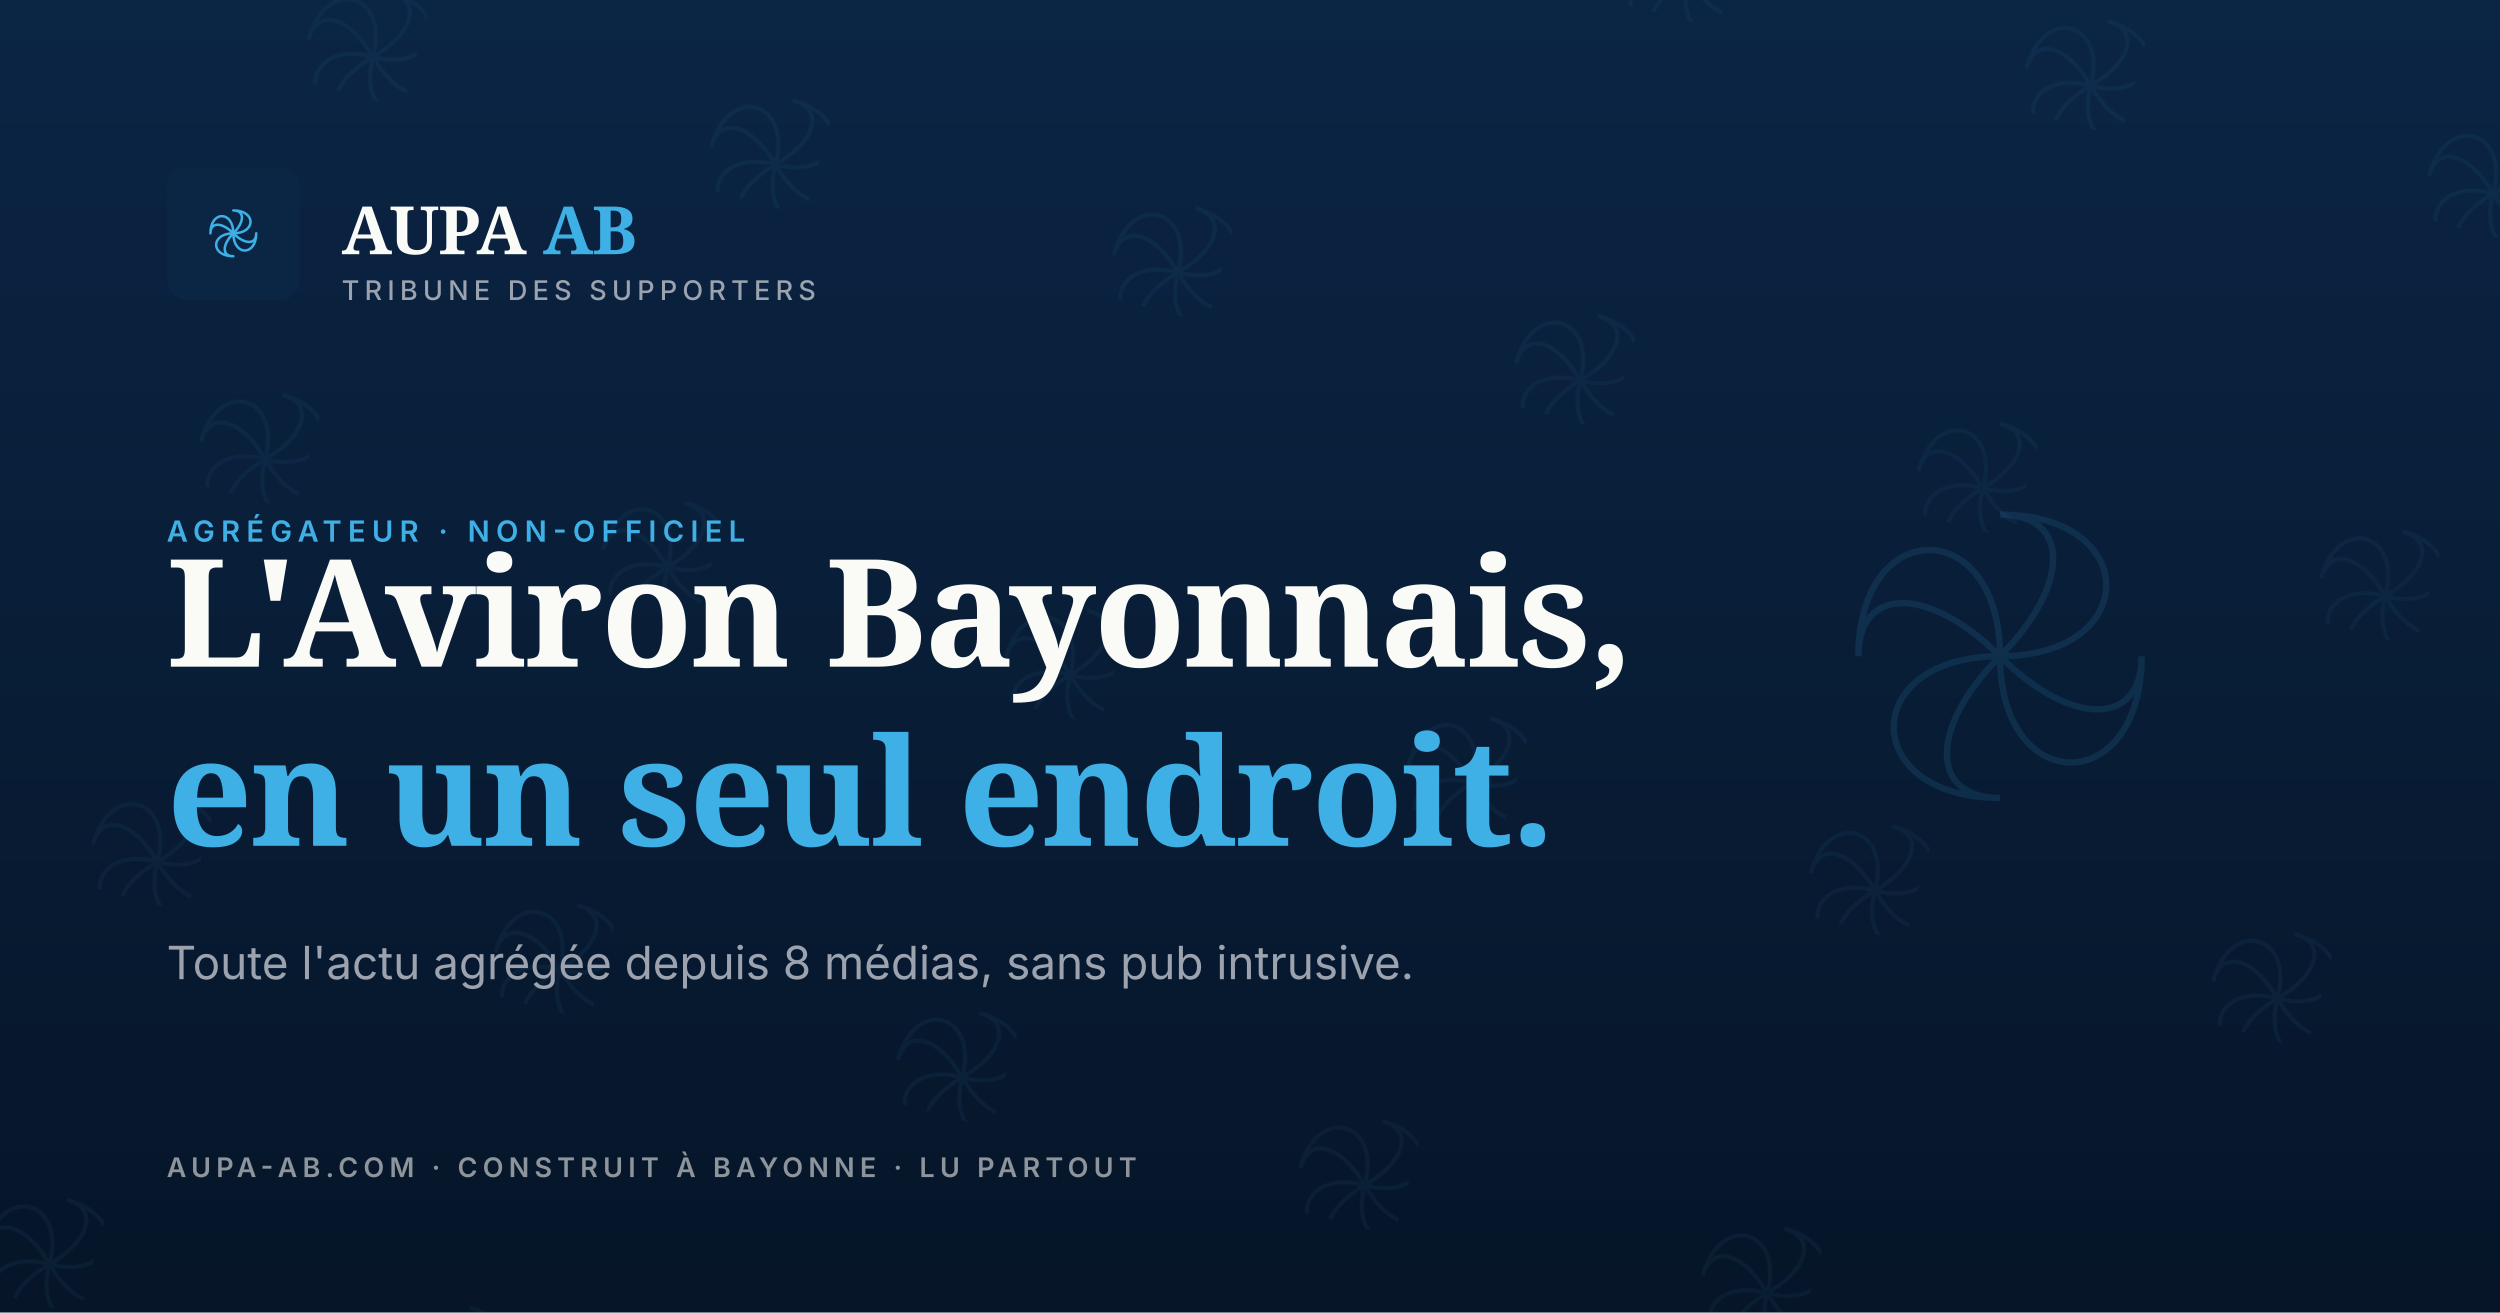
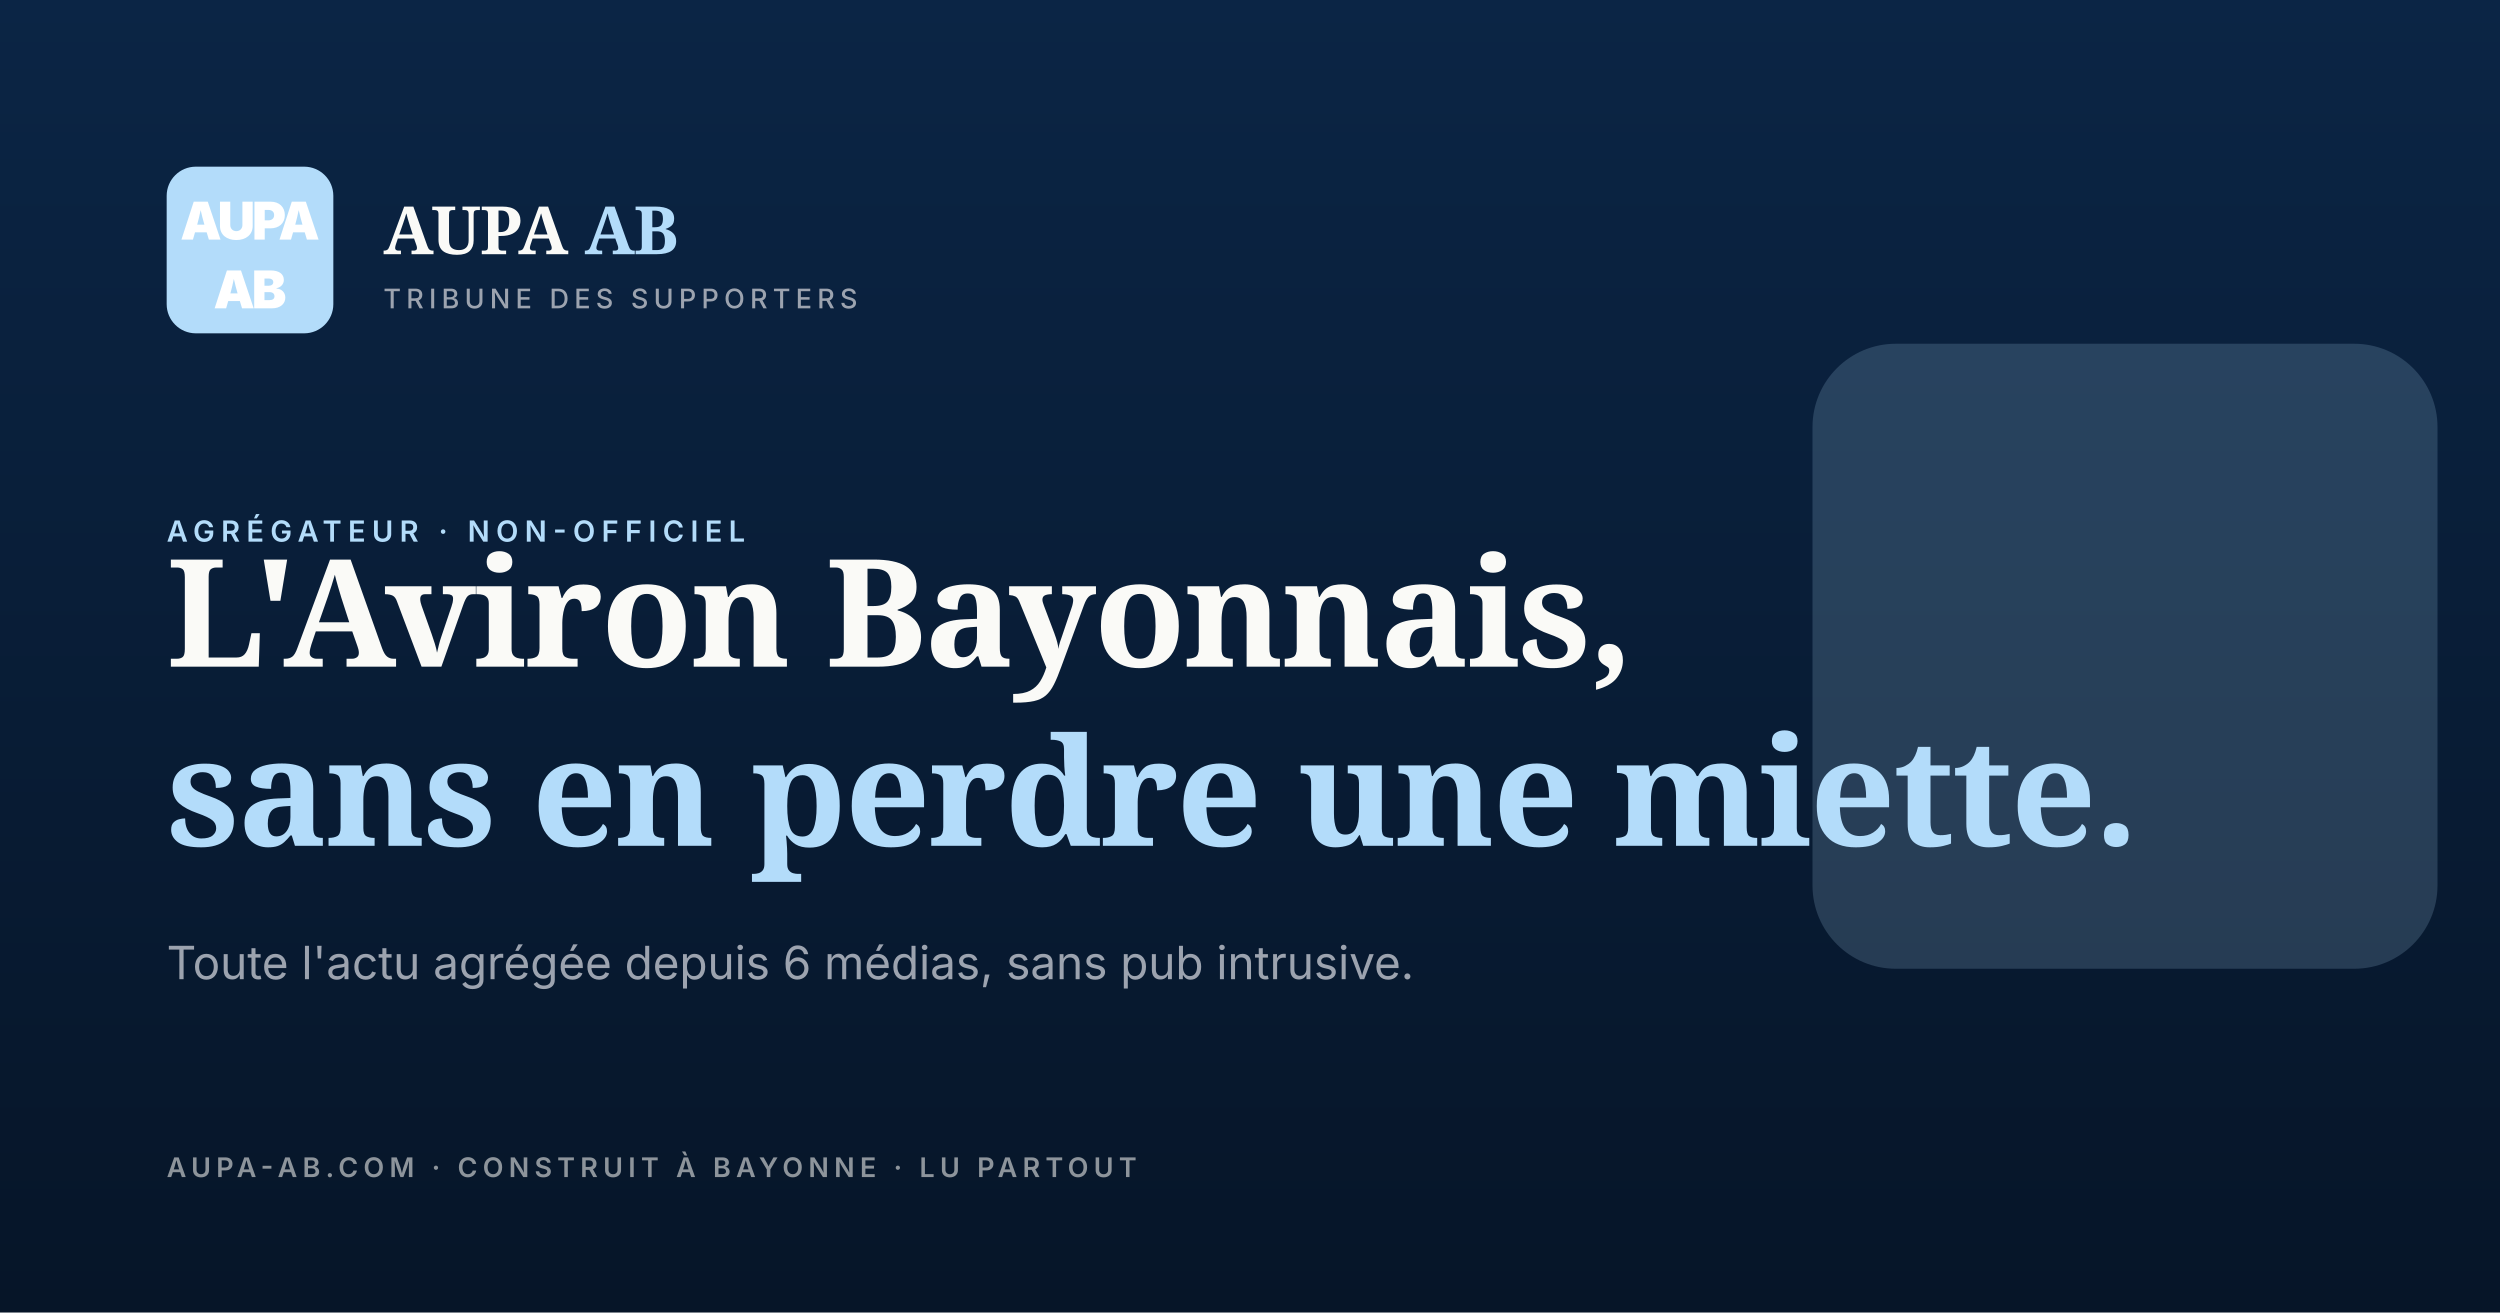
<svg xmlns="http://www.w3.org/2000/svg" viewBox="0 0 1200 630" width="1200" height="630">
  <defs>
    <linearGradient id="bg" x1="0" y1="0" x2="0" y2="1">
      <stop offset="0%" stop-color="#0B2545" />
      <stop offset="100%" stop-color="#061528" />
    </linearGradient>
-     <pattern id="lauburu" x="0" y="0" width="200" height="200" patternUnits="userSpaceOnUse" patternTransform="rotate(15)">
-       <g stroke="#3FB0E5" fill="none" stroke-width="1.2" opacity="0.06" transform="translate(100,100) scale(1.6)">
-         <path d="M50 50 C50 30, 30 30, 30 50 C30 40, 40 40, 50 50 Z" />
-         <path d="M50 50 C50 30, 30 30, 30 50 C30 40, 40 40, 50 50 Z" transform="rotate(90 50 50)" />
-         <path d="M50 50 C50 30, 30 30, 30 50 C30 40, 40 40, 50 50 Z" transform="rotate(180 50 50)" />
-         <path d="M50 50 C50 30, 30 30, 30 50 C30 40, 40 40, 50 50 Z" transform="rotate(270 50 50)" />
-       </g>
-     </pattern>
  </defs>
  <rect width="1200" height="630" fill="url(#bg)" />
-   <rect width="1200" height="630" fill="url(#lauburu)" />
-   <g transform="translate(960 315) scale(3.4)" stroke="#3FB0E5" fill="none" stroke-width="0.9" opacity="0.12">
-     <path d="M50 50 C50 30, 30 30, 30 50 C30 40, 40 40, 50 50 Z" transform="translate(-50 -50)" />
-     <path d="M50 50 C50 30, 30 30, 30 50 C30 40, 40 40, 50 50 Z" transform="translate(-50 -50) rotate(90 50 50)" />
-     <path d="M50 50 C50 30, 30 30, 30 50 C30 40, 40 40, 50 50 Z" transform="translate(-50 -50) rotate(180 50 50)" />
-     <path d="M50 50 C50 30, 30 30, 30 50 C30 40, 40 40, 50 50 Z" transform="translate(-50 -50) rotate(270 50 50)" />
+   <g transform="translate(870 165)">
+     <rect width="300" height="300" rx="40" fill="#B3DCFA" opacity="0.18" />
  </g>
  <g transform="translate(80 80)">
-     <g transform="translate(0 0)" stroke="#3FB0E5" fill="none" stroke-width="2.2" stroke-linecap="round" stroke-linejoin="round">
-       <rect x="0" y="0" width="64" height="64" rx="10" fill="#0B2545" stroke="#3FB0E5" stroke-width="0" />
-       <g transform="translate(32 32) scale(0.55)">
-         <path d="M50 50 C50 30, 30 30, 30 50 C30 40, 40 40, 50 50 Z" transform="translate(-50 -50)" />
-         <path d="M50 50 C50 30, 30 30, 30 50 C30 40, 40 40, 50 50 Z" transform="translate(-50 -50) rotate(90 50 50)" />
-         <path d="M50 50 C50 30, 30 30, 30 50 C30 40, 40 40, 50 50 Z" transform="translate(-50 -50) rotate(180 50 50)" />
-         <path d="M50 50 C50 30, 30 30, 30 50 C30 40, 40 40, 50 50 Z" transform="translate(-50 -50) rotate(270 50 50)" />
-       </g>
-     </g>
-     <text x="84" y="42" font-family="Fraunces, Georgia, serif" font-weight="600" font-size="32" fill="#FAFAF7" letter-spacing="-0.5">
-       AUPA <tspan fill="#3FB0E5">AB</tspan>
+     <rect x="0" y="0" width="80" height="80" rx="14" fill="#B3DCFA" />
+     <text x="40" y="35" text-anchor="middle" font-family="-apple-system, BlinkMacSystemFont, 'Segoe UI', 'Arial Black', sans-serif" font-weight="900" font-size="25" fill="white" letter-spacing="-1.5">AUPA</text>
+     <text x="40" y="68" text-anchor="middle" font-family="-apple-system, BlinkMacSystemFont, 'Segoe UI', 'Arial Black', sans-serif" font-weight="900" font-size="25" fill="white" letter-spacing="-1.5">AB</text>
+     <text x="104" y="42" font-family="'New York', 'Iowan Old Style', Charter, Georgia, serif" font-weight="600" font-size="32" fill="#FAFAF7" letter-spacing="-0.5">
+       AUPA <tspan fill="#B3DCFA">AB</tspan>
    </text>
-     <text x="84" y="64" font-family="Inter, sans-serif" font-weight="500" font-size="13" fill="#9CA3AF" letter-spacing="2.5" text-transform="uppercase">
+     <text x="104" y="68" font-family="-apple-system, BlinkMacSystemFont, 'Segoe UI', sans-serif" font-weight="500" font-size="13" fill="#9CA3AF" letter-spacing="2.5">
      TRIBUNE DES SUPPORTERS
    </text>
  </g>
  <g transform="translate(80 260)">
-     <text font-family="Inter, sans-serif" font-weight="600" font-size="14" fill="#3FB0E5" letter-spacing="3">
+     <text font-family="-apple-system, BlinkMacSystemFont, 'Segoe UI', sans-serif" font-weight="600" font-size="14" fill="#B3DCFA" letter-spacing="3">
      AGRÉGATEUR · NON-OFFICIEL
    </text>
-     <text y="60" font-family="Fraunces, Georgia, serif" font-weight="600" font-size="72" fill="#FAFAF7" letter-spacing="-1">
+     <text y="60" font-family="'New York', 'Iowan Old Style', Charter, Georgia, serif" font-weight="600" font-size="72" fill="#FAFAF7" letter-spacing="-1">
      L'Aviron Bayonnais,
    </text>
-     <text y="146" font-family="Fraunces, Georgia, serif" font-weight="600" font-size="72" fill="#FAFAF7" letter-spacing="-1">
-       <tspan fill="#3FB0E5">en un seul endroit.</tspan>
+     <text y="146" font-family="'New York', 'Iowan Old Style', Charter, Georgia, serif" font-weight="600" font-size="72" fill="#FAFAF7" letter-spacing="-1">
+       <tspan fill="#B3DCFA">sans en perdre une miette.</tspan>
    </text>
-     <text y="210" font-family="Inter, sans-serif" font-weight="400" font-size="22" fill="#9CA3AF">
-       Toute l'actu agrégée depuis 8 médias, sans pub intrusive.
+     <text y="210" font-family="-apple-system, BlinkMacSystemFont, 'Segoe UI', sans-serif" font-weight="400" font-size="22" fill="#9CA3AF">
+       Toute l'actu agrégée depuis 6 médias, sans pub intrusive.
    </text>
  </g>
  <g transform="translate(80 565)">
-     <text font-family="Inter, sans-serif" font-weight="600" font-size="13" fill="rgba(250,250,247,0.55)" letter-spacing="2.5">
+     <text font-family="-apple-system, BlinkMacSystemFont, 'Segoe UI', sans-serif" font-weight="600" font-size="13" fill="rgba(250,250,247,0.55)" letter-spacing="2.5">
      AUPA-AB.COM · CONSTRUIT À BAYONNE · LU PARTOUT
    </text>
  </g>
</svg>
